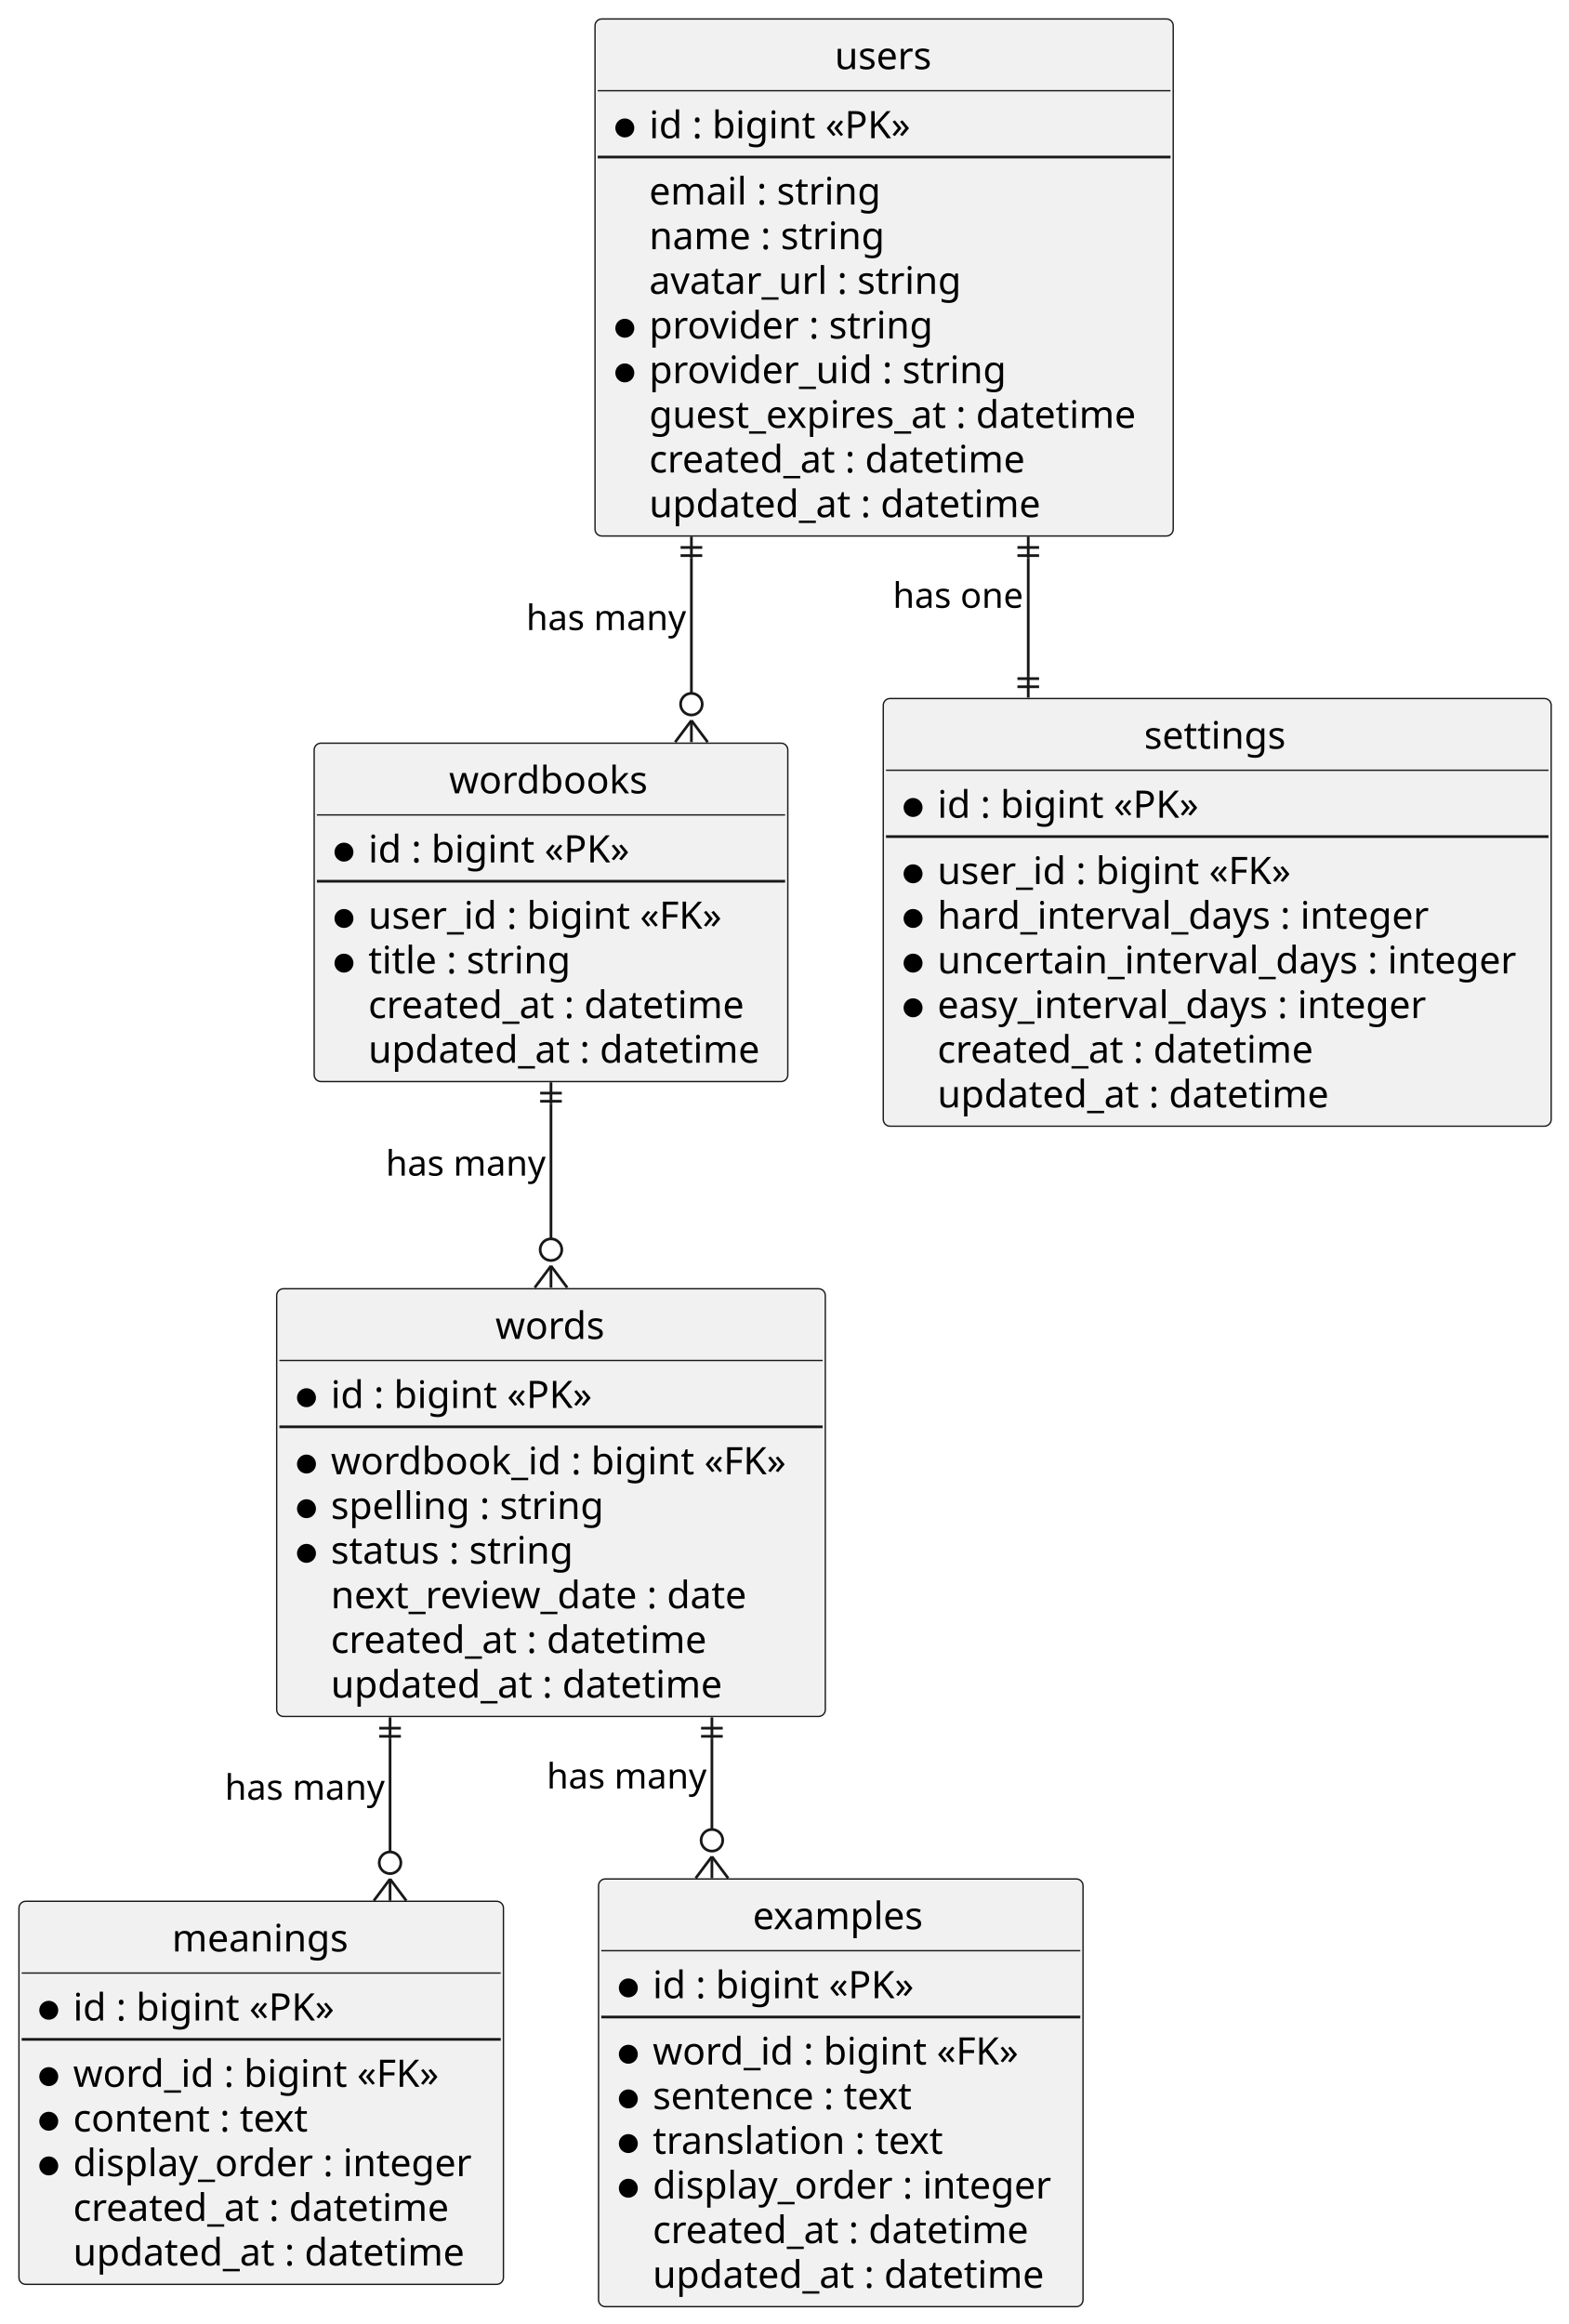
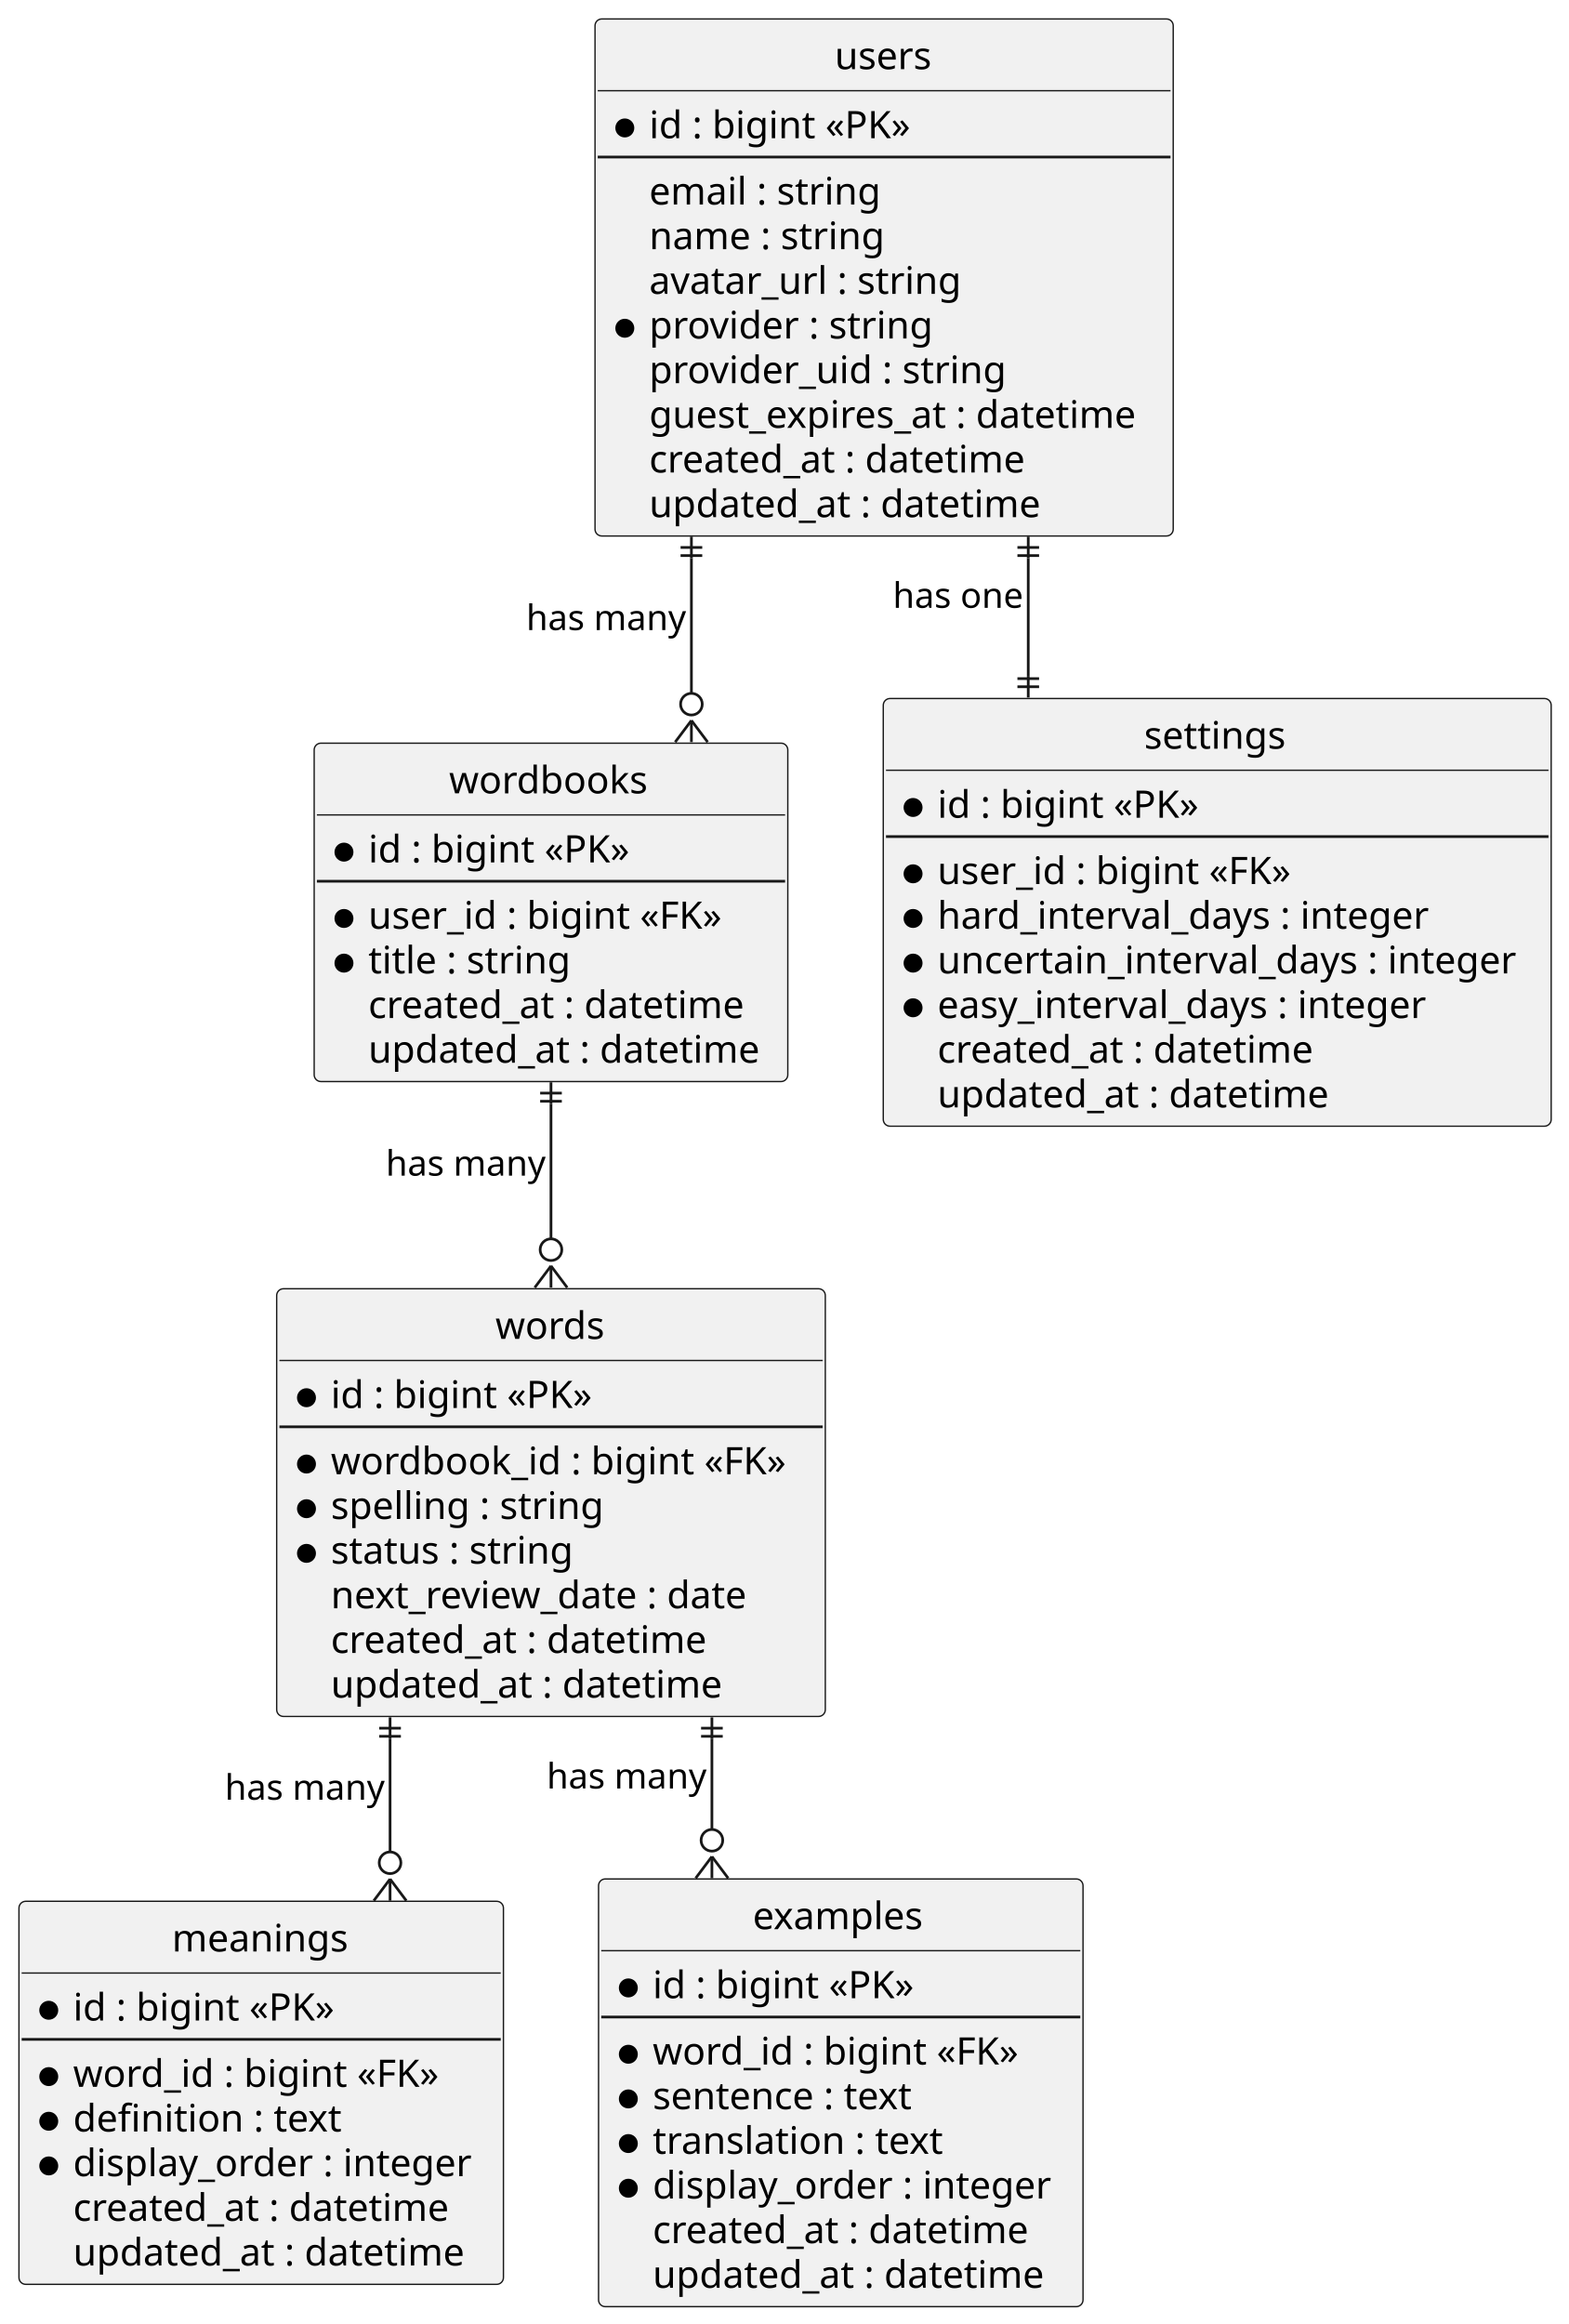
<svg xmlns="http://www.w3.org/2000/svg" contentStyleType="text/css" data-diagram-type="CLASS" height="858px" preserveAspectRatio="none" style="width:579px;height:858px;background:#FFFFFF;" version="1.1" viewBox="0 0 579 858" width="579px" zoomAndPan="magnify">
  <defs />
  <g>
    <g class="entity" data-qualified-name="users" data-source-line="7" id="ent0002">
      <rect fill="#F1F1F1" height="190.883" rx="2.5" ry="2.5" style="stroke:#181818;stroke-width:0.5;" width="213.489" x="219.7" y="7" />
      <text fill="#000000" font-family="sans-serif" font-size="14" lengthAdjust="spacing" textLength="36.49" x="308.2" y="25.535">users</text>
      <line style="stroke:#181818;stroke-width:0.5;" x1="220.7" x2="432.189" y1="33.488" y2="33.488" />
      <g data-visibility-modifier="IE_MANDATORY">
        <ellipse cx="230.7" cy="47.232" fill="#000000" rx="3" ry="3" style="stroke:#000000;stroke-width:1;" />
      </g>
      <text fill="#000000" font-family="sans-serif" font-size="14" lengthAdjust="spacing" textLength="101.685" x="239.7" y="51.023">id : bigint «PK»</text>
      <line style="stroke:#181818;stroke-width:1;" x1="220.7" x2="432.189" y1="57.977" y2="57.977" />
      <text fill="#000000" font-family="sans-serif" font-size="14" lengthAdjust="spacing" textLength="89.551" x="239.7" y="75.512">email : string</text>
      <text fill="#000000" font-family="sans-serif" font-size="14" lengthAdjust="spacing" textLength="90.145" x="239.7" y="92">name : string</text>
      <text fill="#000000" font-family="sans-serif" font-size="14" lengthAdjust="spacing" textLength="119.725" x="239.7" y="108.488">avatar_url : string</text>
      <g data-visibility-modifier="IE_MANDATORY">
        <ellipse cx="230.7" cy="121.186" fill="#000000" rx="3" ry="3" style="stroke:#000000;stroke-width:1;" />
      </g>
      <text fill="#000000" font-family="sans-serif" font-size="14" lengthAdjust="spacing" textLength="109.628" x="239.7" y="124.977">provider : string</text>
-       <g data-visibility-modifier="IE_MANDATORY">
-         <ellipse cx="230.7" cy="137.674" fill="#000000" rx="3" ry="3" style="stroke:#000000;stroke-width:1;" />
-       </g>
      <text fill="#000000" font-family="sans-serif" font-size="14" lengthAdjust="spacing" textLength="138.175" x="239.7" y="141.465">provider_uid : string</text>
      <text fill="#000000" font-family="sans-serif" font-size="14" lengthAdjust="spacing" textLength="187.489" x="239.7" y="157.953">guest_expires_at : datetime</text>
      <text fill="#000000" font-family="sans-serif" font-size="14" lengthAdjust="spacing" textLength="143.268" x="239.7" y="174.441">created_at : datetime</text>
      <text fill="#000000" font-family="sans-serif" font-size="14" lengthAdjust="spacing" textLength="148.88" x="239.7" y="190.93">updated_at : datetime</text>
    </g>
    <g class="entity" data-qualified-name="wordbooks" data-source-line="20" id="ent0003">
      <rect fill="#F1F1F1" height="124.93" rx="2.5" ry="2.5" style="stroke:#181818;stroke-width:0.5;" width="174.88" x="116" y="274.37" />
      <text fill="#000000" font-family="sans-serif" font-size="14" lengthAdjust="spacing" textLength="75.257" x="165.811" y="292.905">wordbooks</text>
      <line style="stroke:#181818;stroke-width:0.5;" x1="117" x2="289.88" y1="300.858" y2="300.858" />
      <g data-visibility-modifier="IE_MANDATORY">
        <ellipse cx="127" cy="314.602" fill="#000000" rx="3" ry="3" style="stroke:#000000;stroke-width:1;" />
      </g>
      <text fill="#000000" font-family="sans-serif" font-size="14" lengthAdjust="spacing" textLength="101.685" x="136" y="318.393">id : bigint «PK»</text>
      <line style="stroke:#181818;stroke-width:1;" x1="117" x2="289.88" y1="325.347" y2="325.347" />
      <g data-visibility-modifier="IE_MANDATORY">
        <ellipse cx="127" cy="339.091" fill="#000000" rx="3" ry="3" style="stroke:#000000;stroke-width:1;" />
      </g>
      <text fill="#000000" font-family="sans-serif" font-size="14" lengthAdjust="spacing" textLength="137.806" x="136" y="342.882">user_id : bigint «FK»</text>
      <g data-visibility-modifier="IE_MANDATORY">
        <ellipse cx="127" cy="355.579" fill="#000000" rx="3" ry="3" style="stroke:#000000;stroke-width:1;" />
      </g>
      <text fill="#000000" font-family="sans-serif" font-size="14" lengthAdjust="spacing" textLength="79.222" x="136" y="359.37">title : string</text>
      <text fill="#000000" font-family="sans-serif" font-size="14" lengthAdjust="spacing" textLength="143.268" x="136" y="375.858">created_at : datetime</text>
      <text fill="#000000" font-family="sans-serif" font-size="14" lengthAdjust="spacing" textLength="148.88" x="136" y="392.347">updated_at : datetime</text>
    </g>
    <g class="entity" data-qualified-name="words" data-source-line="29" id="ent0004">
      <rect fill="#F1F1F1" height="157.906" rx="2.5" ry="2.5" style="stroke:#181818;stroke-width:0.5;" width="202.572" x="102.16" y="475.79" />
      <text fill="#000000" font-family="sans-serif" font-size="14" lengthAdjust="spacing" textLength="41.063" x="182.914" y="494.325">words</text>
      <line style="stroke:#181818;stroke-width:0.5;" x1="103.16" x2="303.732" y1="502.278" y2="502.278" />
      <g data-visibility-modifier="IE_MANDATORY">
        <ellipse cx="113.16" cy="516.022" fill="#000000" rx="3" ry="3" style="stroke:#000000;stroke-width:1;" />
      </g>
      <text fill="#000000" font-family="sans-serif" font-size="14" lengthAdjust="spacing" textLength="101.685" x="122.16" y="519.813">id : bigint «PK»</text>
      <line style="stroke:#181818;stroke-width:1;" x1="103.16" x2="303.732" y1="526.767" y2="526.767" />
      <g data-visibility-modifier="IE_MANDATORY">
        <ellipse cx="113.16" cy="540.511" fill="#000000" rx="3" ry="3" style="stroke:#000000;stroke-width:1;" />
      </g>
      <text fill="#000000" font-family="sans-serif" font-size="14" lengthAdjust="spacing" textLength="176.572" x="122.16" y="544.302">wordbook_id : bigint «FK»</text>
      <g data-visibility-modifier="IE_MANDATORY">
        <ellipse cx="113.16" cy="556.999" fill="#000000" rx="3" ry="3" style="stroke:#000000;stroke-width:1;" />
      </g>
      <text fill="#000000" font-family="sans-serif" font-size="14" lengthAdjust="spacing" textLength="106.162" x="122.16" y="560.79">spelling : string</text>
      <g data-visibility-modifier="IE_MANDATORY">
        <ellipse cx="113.16" cy="573.487" fill="#000000" rx="3" ry="3" style="stroke:#000000;stroke-width:1;" />
      </g>
      <text fill="#000000" font-family="sans-serif" font-size="14" lengthAdjust="spacing" textLength="94.022" x="122.16" y="577.278">status : string</text>
      <text fill="#000000" font-family="sans-serif" font-size="14" lengthAdjust="spacing" textLength="160.166" x="122.16" y="593.767">next_review_date : date</text>
      <text fill="#000000" font-family="sans-serif" font-size="14" lengthAdjust="spacing" textLength="143.268" x="122.16" y="610.255">created_at : datetime</text>
      <text fill="#000000" font-family="sans-serif" font-size="14" lengthAdjust="spacing" textLength="148.88" x="122.16" y="626.743">updated_at : datetime</text>
    </g>
    <g class="entity" data-qualified-name="meanings" data-source-line="40" id="ent0005">
      <rect fill="#F1F1F1" height="141.418" rx="2.5" ry="2.5" style="stroke:#181818;stroke-width:0.5;" width="178.886" x="7" y="701.94" />
      <text fill="#000000" font-family="sans-serif" font-size="14" lengthAdjust="spacing" textLength="65.892" x="63.497" y="720.475">meanings</text>
      <line style="stroke:#181818;stroke-width:0.5;" x1="8" x2="184.886" y1="728.428" y2="728.428" />
      <g data-visibility-modifier="IE_MANDATORY">
        <ellipse cx="18" cy="742.172" fill="#000000" rx="3" ry="3" style="stroke:#000000;stroke-width:1;" />
      </g>
      <text fill="#000000" font-family="sans-serif" font-size="14" lengthAdjust="spacing" textLength="101.685" x="27" y="745.963">id : bigint «PK»</text>
      <line style="stroke:#181818;stroke-width:1;" x1="8" x2="184.886" y1="752.917" y2="752.917" />
      <g data-visibility-modifier="IE_MANDATORY">
        <ellipse cx="18" cy="766.661" fill="#000000" rx="3" ry="3" style="stroke:#000000;stroke-width:1;" />
      </g>
      <text fill="#000000" font-family="sans-serif" font-size="14" lengthAdjust="spacing" textLength="142.379" x="27" y="770.452">word_id : bigint «FK»</text>
      <g data-visibility-modifier="IE_MANDATORY">
        <ellipse cx="18" cy="783.149" fill="#000000" rx="3" ry="3" style="stroke:#000000;stroke-width:1;" />
      </g>
-       <text fill="#000000" font-family="sans-serif" font-size="14" lengthAdjust="spacing" textLength="91.567" x="27" y="786.94">content : text</text>
+       <text fill="#000000" font-family="sans-serif" font-size="14" lengthAdjust="spacing" textLength="105.26" x="27" y="786.94">definition : text</text>
      <g data-visibility-modifier="IE_MANDATORY">
        <ellipse cx="18" cy="799.637" fill="#000000" rx="3" ry="3" style="stroke:#000000;stroke-width:1;" />
      </g>
      <text fill="#000000" font-family="sans-serif" font-size="14" lengthAdjust="spacing" textLength="152.886" x="27" y="803.428">display_order : integer</text>
      <text fill="#000000" font-family="sans-serif" font-size="14" lengthAdjust="spacing" textLength="143.268" x="27" y="819.917">created_at : datetime</text>
      <text fill="#000000" font-family="sans-serif" font-size="14" lengthAdjust="spacing" textLength="148.88" x="27" y="836.405">updated_at : datetime</text>
    </g>
    <g class="entity" data-qualified-name="examples" data-source-line="50" id="ent0006">
      <rect fill="#F1F1F1" height="157.906" rx="2.5" ry="2.5" style="stroke:#181818;stroke-width:0.5;" width="178.886" x="221" y="693.69" />
      <text fill="#000000" font-family="sans-serif" font-size="14" lengthAdjust="spacing" textLength="64.982" x="277.952" y="712.225">examples</text>
      <line style="stroke:#181818;stroke-width:0.5;" x1="222" x2="398.886" y1="720.178" y2="720.178" />
      <g data-visibility-modifier="IE_MANDATORY">
        <ellipse cx="232" cy="733.922" fill="#000000" rx="3" ry="3" style="stroke:#000000;stroke-width:1;" />
      </g>
      <text fill="#000000" font-family="sans-serif" font-size="14" lengthAdjust="spacing" textLength="101.685" x="241" y="737.713">id : bigint «PK»</text>
      <line style="stroke:#181818;stroke-width:1;" x1="222" x2="398.886" y1="744.667" y2="744.667" />
      <g data-visibility-modifier="IE_MANDATORY">
        <ellipse cx="232" cy="758.411" fill="#000000" rx="3" ry="3" style="stroke:#000000;stroke-width:1;" />
      </g>
      <text fill="#000000" font-family="sans-serif" font-size="14" lengthAdjust="spacing" textLength="142.379" x="241" y="762.202">word_id : bigint «FK»</text>
      <g data-visibility-modifier="IE_MANDATORY">
        <ellipse cx="232" cy="774.899" fill="#000000" rx="3" ry="3" style="stroke:#000000;stroke-width:1;" />
      </g>
      <text fill="#000000" font-family="sans-serif" font-size="14" lengthAdjust="spacing" textLength="100.468" x="241" y="778.69">sentence : text</text>
      <g data-visibility-modifier="IE_MANDATORY">
        <ellipse cx="232" cy="791.387" fill="#000000" rx="3" ry="3" style="stroke:#000000;stroke-width:1;" />
      </g>
      <text fill="#000000" font-family="sans-serif" font-size="14" lengthAdjust="spacing" textLength="113.019" x="241" y="795.178">translation : text</text>
      <g data-visibility-modifier="IE_MANDATORY">
        <ellipse cx="232" cy="807.875" fill="#000000" rx="3" ry="3" style="stroke:#000000;stroke-width:1;" />
      </g>
      <text fill="#000000" font-family="sans-serif" font-size="14" lengthAdjust="spacing" textLength="152.886" x="241" y="811.667">display_order : integer</text>
      <text fill="#000000" font-family="sans-serif" font-size="14" lengthAdjust="spacing" textLength="143.268" x="241" y="828.155">created_at : datetime</text>
      <text fill="#000000" font-family="sans-serif" font-size="14" lengthAdjust="spacing" textLength="148.88" x="241" y="844.643">updated_at : datetime</text>
    </g>
    <g class="entity" data-qualified-name="settings" data-source-line="61" id="ent0007">
      <rect fill="#F1F1F1" height="157.906" rx="2.5" ry="2.5" style="stroke:#181818;stroke-width:0.5;" width="246.616" x="326.13" y="257.88" />
      <text fill="#000000" font-family="sans-serif" font-size="14" lengthAdjust="spacing" textLength="54.011" x="422.433" y="276.415">settings</text>
      <line style="stroke:#181818;stroke-width:0.5;" x1="327.13" x2="571.746" y1="284.368" y2="284.368" />
      <g data-visibility-modifier="IE_MANDATORY">
        <ellipse cx="337.13" cy="298.112" fill="#000000" rx="3" ry="3" style="stroke:#000000;stroke-width:1;" />
      </g>
      <text fill="#000000" font-family="sans-serif" font-size="14" lengthAdjust="spacing" textLength="101.685" x="346.13" y="301.903">id : bigint «PK»</text>
      <line style="stroke:#181818;stroke-width:1;" x1="327.13" x2="571.746" y1="308.857" y2="308.857" />
      <g data-visibility-modifier="IE_MANDATORY">
        <ellipse cx="337.13" cy="322.601" fill="#000000" rx="3" ry="3" style="stroke:#000000;stroke-width:1;" />
      </g>
      <text fill="#000000" font-family="sans-serif" font-size="14" lengthAdjust="spacing" textLength="137.806" x="346.13" y="326.392">user_id : bigint «FK»</text>
      <g data-visibility-modifier="IE_MANDATORY">
        <ellipse cx="337.13" cy="339.089" fill="#000000" rx="3" ry="3" style="stroke:#000000;stroke-width:1;" />
      </g>
      <text fill="#000000" font-family="sans-serif" font-size="14" lengthAdjust="spacing" textLength="187.797" x="346.13" y="342.88">hard_interval_days : integer</text>
      <g data-visibility-modifier="IE_MANDATORY">
        <ellipse cx="337.13" cy="355.577" fill="#000000" rx="3" ry="3" style="stroke:#000000;stroke-width:1;" />
      </g>
      <text fill="#000000" font-family="sans-serif" font-size="14" lengthAdjust="spacing" textLength="220.616" x="346.13" y="359.368">uncertain_interval_days : integer</text>
      <g data-visibility-modifier="IE_MANDATORY">
        <ellipse cx="337.13" cy="372.065" fill="#000000" rx="3" ry="3" style="stroke:#000000;stroke-width:1;" />
      </g>
      <text fill="#000000" font-family="sans-serif" font-size="14" lengthAdjust="spacing" textLength="186.819" x="346.13" y="375.857">easy_interval_days : integer</text>
      <text fill="#000000" font-family="sans-serif" font-size="14" lengthAdjust="spacing" textLength="143.268" x="346.13" y="392.345">created_at : datetime</text>
      <text fill="#000000" font-family="sans-serif" font-size="14" lengthAdjust="spacing" textLength="148.88" x="346.13" y="408.833">updated_at : datetime</text>
    </g>
    <g class="link" data-entity-1="ent0002" data-entity-2="ent0003" data-link-type="crowfoot" data-source-line="72" id="lnk8">
      <path codeLine="72" d="M255.29,206.12 C255.29,231.69 255.29,232.67 255.29,255.98" fill="none" id="users-wordbooks" style="stroke:#181818;stroke-width:1;" />
      <line style="stroke:#181818;stroke-width:1;" x1="251.29" x2="259.29" y1="202.12" y2="202.12" />
      <line style="stroke:#181818;stroke-width:1;" x1="251.29" x2="259.29" y1="205.12" y2="205.12" />
      <line style="stroke:#181818;stroke-width:1;" x1="255.29" x2="255.29" y1="206.12" y2="198.12" />
      <line style="stroke:#181818;stroke-width:1;" x1="255.29" x2="261.29" y1="265.98" y2="273.98" />
      <line style="stroke:#181818;stroke-width:1;" x1="255.29" x2="249.29" y1="265.98" y2="273.98" />
      <line style="stroke:#181818;stroke-width:1;" x1="255.29" x2="255.29" y1="265.98" y2="273.98" />
      <ellipse cx="255.29" cy="259.98" fill="none" rx="4" ry="4" style="stroke:#181818;stroke-width:1;" />
      <text fill="#000000" font-family="sans-serif" font-size="13" lengthAdjust="spacing" textLength="60.163" x="194.29" y="232.618">has many</text>
    </g>
    <g class="link" data-entity-1="ent0002" data-entity-2="ent0007" data-link-type="association" data-source-line="73" id="lnk9">
      <path codeLine="73" d="M379.66,206.12 C379.66,225.86 379.66,230.45 379.66,249.54" fill="none" id="users-settings" style="stroke:#181818;stroke-width:1;" />
      <line style="stroke:#181818;stroke-width:1;" x1="375.66" x2="383.66" y1="202.12" y2="202.12" />
      <line style="stroke:#181818;stroke-width:1;" x1="375.66" x2="383.66" y1="205.12" y2="205.12" />
      <line style="stroke:#181818;stroke-width:1;" x1="379.66" x2="379.66" y1="206.12" y2="198.12" />
      <line style="stroke:#181818;stroke-width:1;" x1="383.66" x2="375.66" y1="253.54" y2="253.54" />
      <line style="stroke:#181818;stroke-width:1;" x1="383.66" x2="375.66" y1="250.54" y2="250.54" />
      <line style="stroke:#181818;stroke-width:1;" x1="379.66" x2="379.66" y1="249.54" y2="257.54" />
      <text fill="#000000" font-family="sans-serif" font-size="13" lengthAdjust="spacing" textLength="49.283" x="329.66" y="224.398">has one</text>
    </g>
    <g class="link" data-entity-1="ent0003" data-entity-2="ent0004" data-link-type="crowfoot" data-source-line="74" id="lnk10">
      <path codeLine="74" d="M203.44,407.57 C203.44,431.21 203.44,432.41 203.44,457.37" fill="none" id="wordbooks-words" style="stroke:#181818;stroke-width:1;" />
      <line style="stroke:#181818;stroke-width:1;" x1="199.44" x2="207.44" y1="403.57" y2="403.57" />
      <line style="stroke:#181818;stroke-width:1;" x1="199.44" x2="207.44" y1="406.57" y2="406.57" />
      <line style="stroke:#181818;stroke-width:1;" x1="203.44" x2="203.44" y1="407.57" y2="399.57" />
      <line style="stroke:#181818;stroke-width:1;" x1="203.44" x2="209.44" y1="467.37" y2="475.37" />
      <line style="stroke:#181818;stroke-width:1;" x1="203.44" x2="197.44" y1="467.37" y2="475.37" />
      <line style="stroke:#181818;stroke-width:1;" x1="203.44" x2="203.44" y1="467.37" y2="475.37" />
      <ellipse cx="203.44" cy="461.37" fill="none" rx="4" ry="4" style="stroke:#181818;stroke-width:1;" />
      <text fill="#000000" font-family="sans-serif" font-size="13" lengthAdjust="spacing" textLength="60.163" x="142.44" y="434.038">has many</text>
    </g>
    <g class="link" data-entity-1="ent0004" data-entity-2="ent0005" data-link-type="crowfoot" data-source-line="75" id="lnk11">
      <path codeLine="75" d="M144.02,642.03 C144.02,664.17 144.02,662.09 144.02,683.72" fill="none" id="words-meanings" style="stroke:#181818;stroke-width:1;" />
      <line style="stroke:#181818;stroke-width:1;" x1="140.02" x2="148.02" y1="638.03" y2="638.03" />
      <line style="stroke:#181818;stroke-width:1;" x1="140.02" x2="148.02" y1="641.03" y2="641.03" />
      <line style="stroke:#181818;stroke-width:1;" x1="144.02" x2="144.02" y1="642.03" y2="634.03" />
      <line style="stroke:#181818;stroke-width:1;" x1="144.02" x2="150.02" y1="693.72" y2="701.72" />
      <line style="stroke:#181818;stroke-width:1;" x1="144.02" x2="138.02" y1="693.72" y2="701.72" />
      <line style="stroke:#181818;stroke-width:1;" x1="144.02" x2="144.02" y1="693.72" y2="701.72" />
      <ellipse cx="144.02" cy="687.72" fill="none" rx="4" ry="4" style="stroke:#181818;stroke-width:1;" />
      <text fill="#000000" font-family="sans-serif" font-size="13" lengthAdjust="spacing" textLength="60.163" x="83.02" y="664.438">has many</text>
    </g>
    <g class="link" data-entity-1="ent0004" data-entity-2="ent0006" data-link-type="crowfoot" data-source-line="76" id="lnk12">
      <path codeLine="76" d="M262.86,642.03 C262.86,661.37 262.86,656.07 262.86,675.42" fill="none" id="words-examples" style="stroke:#181818;stroke-width:1;" />
      <line style="stroke:#181818;stroke-width:1;" x1="258.86" x2="266.86" y1="638.03" y2="638.03" />
      <line style="stroke:#181818;stroke-width:1;" x1="258.86" x2="266.86" y1="641.03" y2="641.03" />
      <line style="stroke:#181818;stroke-width:1;" x1="262.86" x2="262.86" y1="642.03" y2="634.03" />
      <line style="stroke:#181818;stroke-width:1;" x1="262.86" x2="268.86" y1="685.42" y2="693.42" />
      <line style="stroke:#181818;stroke-width:1;" x1="262.86" x2="256.86" y1="685.42" y2="693.42" />
      <line style="stroke:#181818;stroke-width:1;" x1="262.86" x2="262.86" y1="685.42" y2="693.42" />
      <ellipse cx="262.86" cy="679.42" fill="none" rx="4" ry="4" style="stroke:#181818;stroke-width:1;" />
      <text fill="#000000" font-family="sans-serif" font-size="13" lengthAdjust="spacing" textLength="60.163" x="201.86" y="660.288">has many</text>
    </g>
  </g>
</svg>
